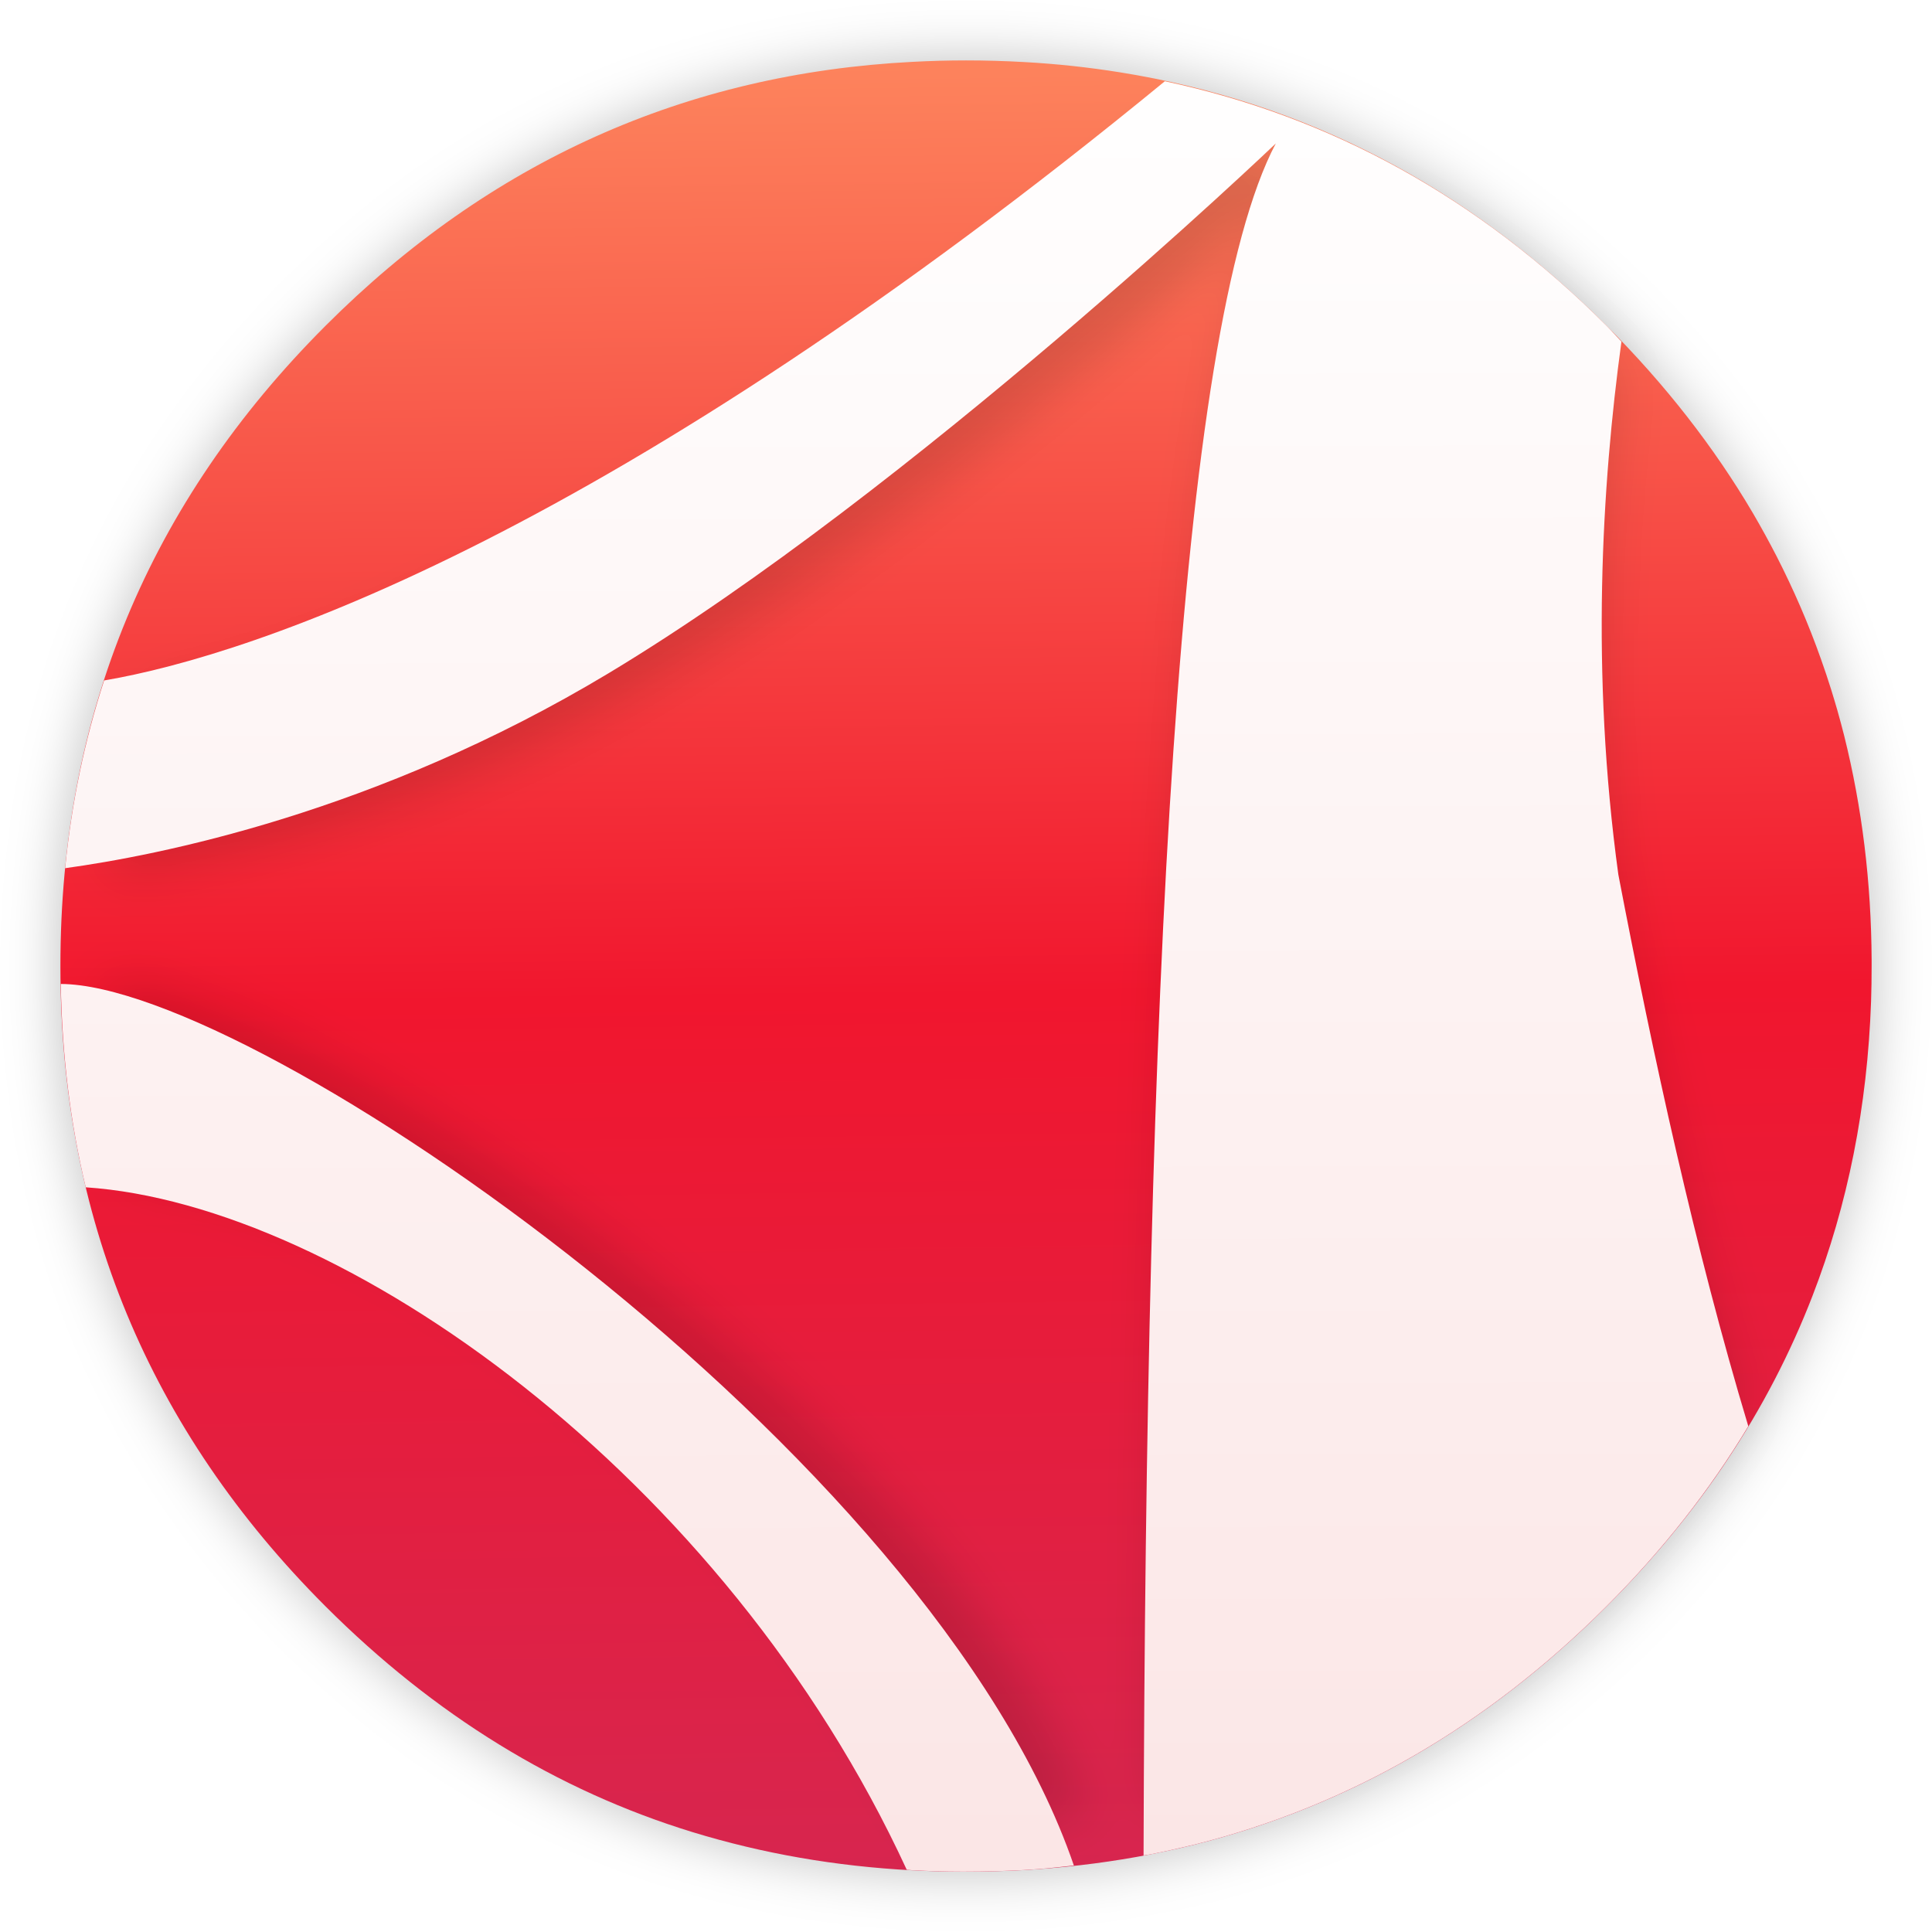
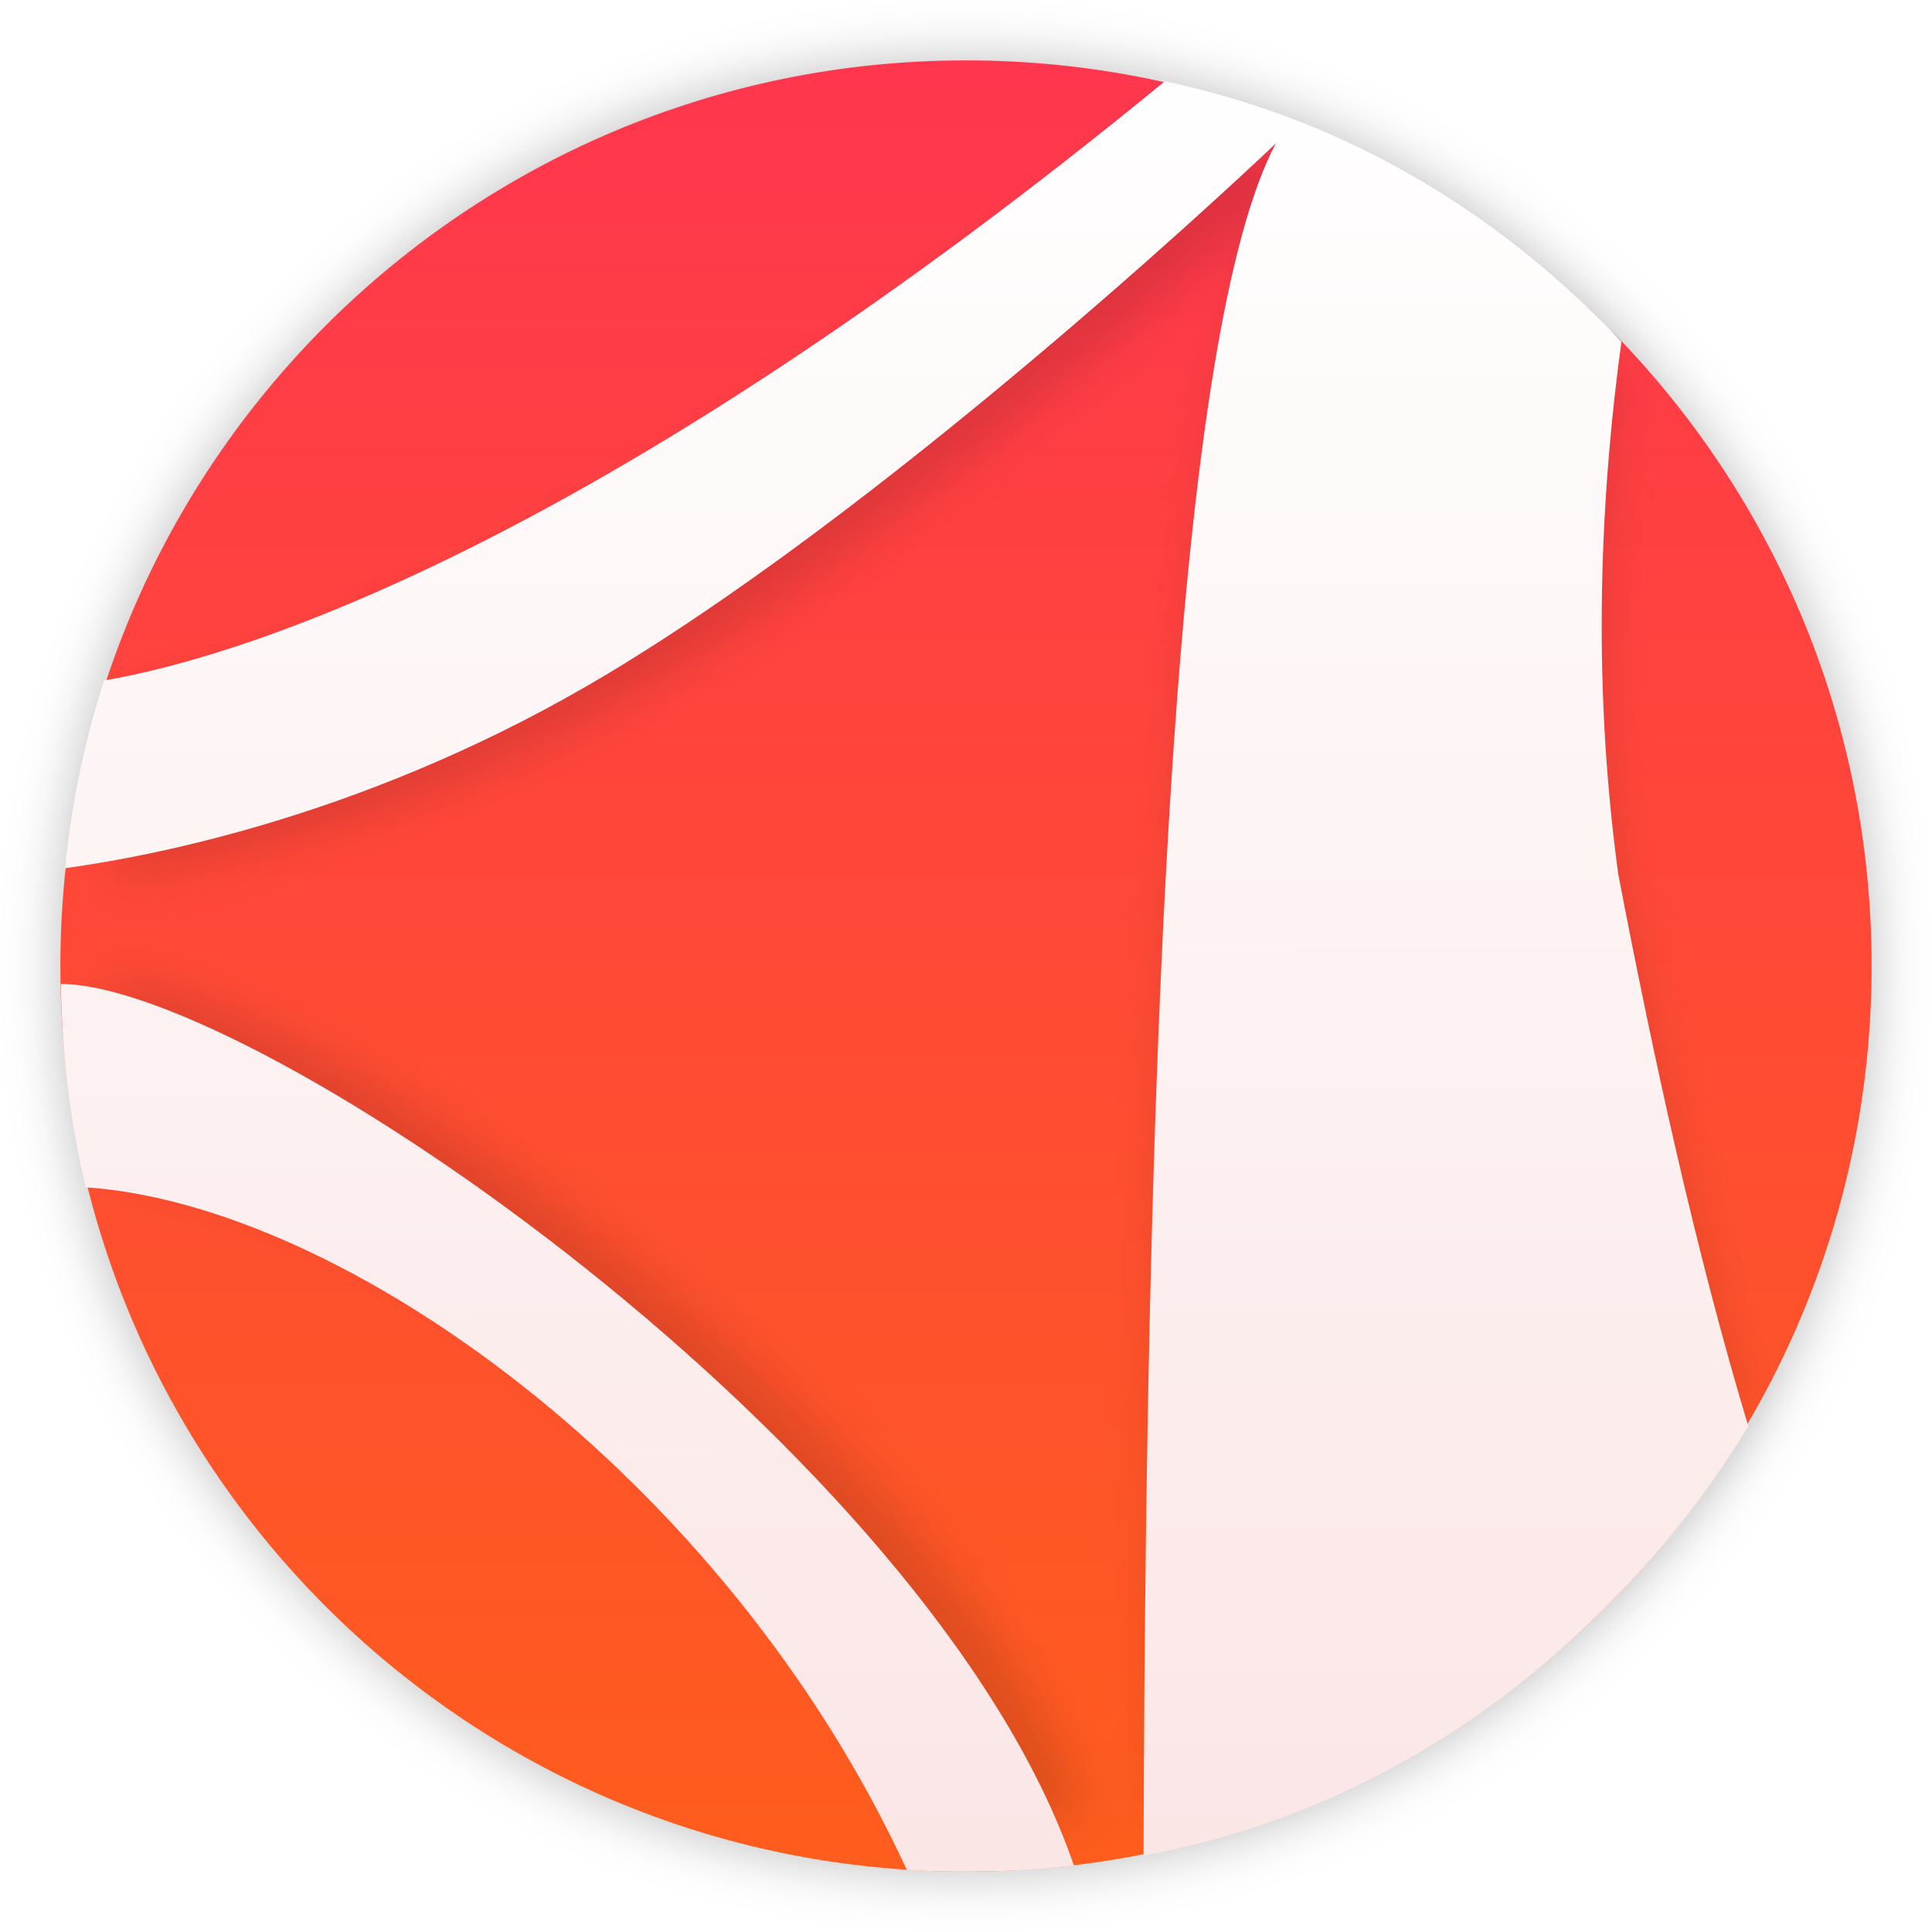
<svg xmlns="http://www.w3.org/2000/svg" id="SimpleNote" width="64" height="64" enable-background="new 0 0 1024 1024" image-rendering="optimizeSpeed" version="1.1" viewBox="0 0 64 64">
  <defs>
-     <linearGradient id="b" x1="519.68" x2="539.74" y1="-37.302" y2="1547.7" gradientTransform="matrix(.063557 0 0 .063557 -.54556 -.54555)" gradientUnits="userSpaceOnUse">
-       <stop stop-color="#ff9564" offset="0" />
-       <stop stop-color="#f1162e" offset=".356" />
-       <stop stop-color="#b73977" offset="1" />
-     </linearGradient>
    <filter id="c" x="-.036" y="-.036" width="1.072" height="1.072" color-interpolation-filters="sRGB">
      <feGaussianBlur stdDeviation="14.17" />
    </filter>
    <filter id="d" x="-.037" y="-.035" width="1.074" height="1.07" color-interpolation-filters="sRGB">
      <feGaussianBlur stdDeviation="0.864" />
    </filter>
    <linearGradient id="a" x1="38.002" x2="38.106" y1="1.64" y2="63.712" gradientUnits="userSpaceOnUse">
      <stop stop-color="#fff" offset="0" />
      <stop stop-color="#fbe5e5" offset="1" />
    </linearGradient>
+     <linearGradient id="b" x1="-33.088" x2="-33.088" y1="1.124" y2="61.124" gradientTransform="translate(65.088 .87636)" gradientUnits="userSpaceOnUse">
+       <stop stop-color="#ff364e" offset="0" />
+       <stop stop-color="#ff5d1d" offset="1" />
+     </linearGradient>
  </defs>
  <path transform="matrix(.063513 0 0 .063513 -.54373 -.49348)" d="m970.43 391.52c-1.101-4.353-2.352-9.007-3.653-13.61-1.001-3.402-2.002-6.855-3.152-10.508-1.601-5.154-3.402-10.508-5.304-15.862-6.455-18.263-14.16-36.076-23.167-53.689-3.803-7.405-7.956-14.961-12.309-22.416-20.315-34.525-45.833-67.249-76.406-97.821-72.653-72.653-157.26-116.74-253.84-132.15-16.262-2.602-32.824-4.403-50.087-5.354-9.707-0.55-19.865-0.851-30.122-0.851-9.357 0-18.614 0.25-27.92 0.751-118.44 6.104-220.46 51.988-306.07 137.6q-138.35 138.35-138.35 333.99c0 130.45 46.134 241.83 138.35 334.04 56.741 56.691 120.64 95.97 191.24 117.64 36.777 11.258 74.855 17.863 114.83 19.965h0.4c8.506 0.45 16.612 0.701 24.518 0.701h3.002c10.308 0 20.515-0.3 30.122-0.801 2.502-0.15 4.753-0.3 6.955-0.45 20.215-1.451 39.929-4.053 58.743-7.706 7.956-1.551 15.812-3.302 23.417-5.154 80.859-20.315 152.26-61.645 214.81-124.19 48.636-48.636 84.462-102.57 107.43-161.92 18.463-47.685 28.671-98.872 30.572-153.61 0.2-6.054 0.3-12.259 0.3-18.514v-3.002c-0.2-40.68-4.954-79.558-14.31-117.09z" filter="url(#c)" opacity=".25" stroke-width="15.695" />
-   <path d="m61.091 24.373c-0.07-0.276-0.149-0.572-0.232-0.864-0.064-0.216-0.127-0.435-0.2-0.667-0.102-0.327-0.216-0.667-0.337-1.007-0.41-1.16-0.899-2.291-1.471-3.41-0.242-0.47-0.505-0.95-0.782-1.424-1.29-2.193-2.911-4.271-4.853-6.213-4.614-4.614-9.988-7.415-16.122-8.393-1.033-0.165-2.085-0.28-3.181-0.34-0.617-0.035-1.262-0.054-1.913-0.054-0.594 0-1.182 0.016-1.773 0.048-7.522 0.388-14.002 3.302-19.439 8.739q-8.787 8.787-8.787 21.213c0 8.285 2.93 15.359 8.787 21.216 3.604 3.601 7.662 6.095 12.146 7.472 2.336 0.715 4.754 1.135 7.293 1.268h0.025c0.54 0.029 1.055 0.044 1.557 0.044h0.191c0.655 0 1.303-0.019 1.913-0.051 0.159-0.009 0.302-0.019 0.442-0.029 1.284-0.092 2.536-0.257 3.731-0.489 0.505-0.099 1.004-0.21 1.487-0.327 5.136-1.29 9.67-3.915 13.643-7.888 3.089-3.089 5.364-6.514 6.823-10.284 1.173-3.029 1.821-6.28 1.942-9.756 0.013-0.385 0.019-0.779 0.019-1.176v-0.191c-0.013-2.584-0.315-5.053-0.909-7.437z" fill="url(#b)" stroke-width=".997" />
+   <circle cx="32" cy="32" r="30" fill="url(#b)" style="paint-order:stroke fill markers" />
  <path transform="matrix(.96764 0 0 .94489 1.6117 1.7826)" d="m38.588 2.691c-18.233 14.959-30.116 18.999-35.139 19.85-0.644 1.984-1.079 4.055-1.291 6.219 3.021-0.417 10.267-1.807 18-6.457 10.068-6.055 22.105-17.551 22.105-17.551-3.283 6.183-4.307 28.585-4.381 56.713 0.067-0.012 0.137-0.02 0.203-0.033 0.505-0.099 1.003-0.211 1.486-0.328 5.136-1.29 9.67-3.916 13.643-7.889 1.866-1.866 3.43-3.856 4.701-5.969-1.764-5.857-3.154-12.275-4.305-18.273-0.92-6.707-0.55-12.886 0.102-17.656-0.168-0.175-0.323-0.356-0.496-0.529-4.234-4.234-9.116-6.922-14.629-8.096zm-36.574 29.904c0.04 2.343 0.311 4.59 0.826 6.736 8.466 0.568 21.157 9.511 27.197 22.607 0.064 0.004 0.126 0.012 0.189 0.016h0.025c0.54 0.029 1.054 0.045 1.557 0.045h0.191c0.655 0 1.302-0.019 1.912-0.051 0.159-0.009 0.302-0.02 0.441-0.029 0.412-0.03 0.816-0.079 1.221-0.123-4.713-13.741-27.114-29.181-33.561-29.201z" color="#000000" enable-background="accumulate" fill-opacity=".898" filter="url(#d)" opacity=".15" />
  <path d="m38.588 2.691c-18.233 14.959-30.116 18.999-35.139 19.85-0.644 1.984-1.079 4.055-1.291 6.219 3.021-0.417 10.267-1.807 18-6.457 10.068-6.055 22.105-17.551 22.105-17.551-3.283 6.183-4.307 28.585-4.381 56.713 0.067-0.012 0.137-0.02 0.203-0.033 0.505-0.099 1.003-0.211 1.486-0.328 5.136-1.29 9.67-3.916 13.643-7.889 1.866-1.866 3.43-3.856 4.701-5.969-1.764-5.857-3.154-12.275-4.305-18.273-0.92-6.707-0.55-12.886 0.102-17.656-0.168-0.175-0.323-0.356-0.496-0.529-4.234-4.234-9.116-6.922-14.629-8.096zm-36.574 29.904c0.04 2.343 0.311 4.59 0.826 6.736 8.466 0.568 21.157 9.511 27.197 22.607 0.064 0.004 0.126 0.012 0.189 0.016h0.025c0.54 0.029 1.054 0.045 1.557 0.045h0.191c0.655 0 1.302-0.019 1.912-0.051 0.159-0.009 0.302-0.02 0.441-0.029 0.412-0.03 0.816-0.079 1.221-0.123-4.713-13.741-27.114-29.181-33.561-29.201z" color="#000000" enable-background="accumulate" fill="url(#a)" />
</svg>
